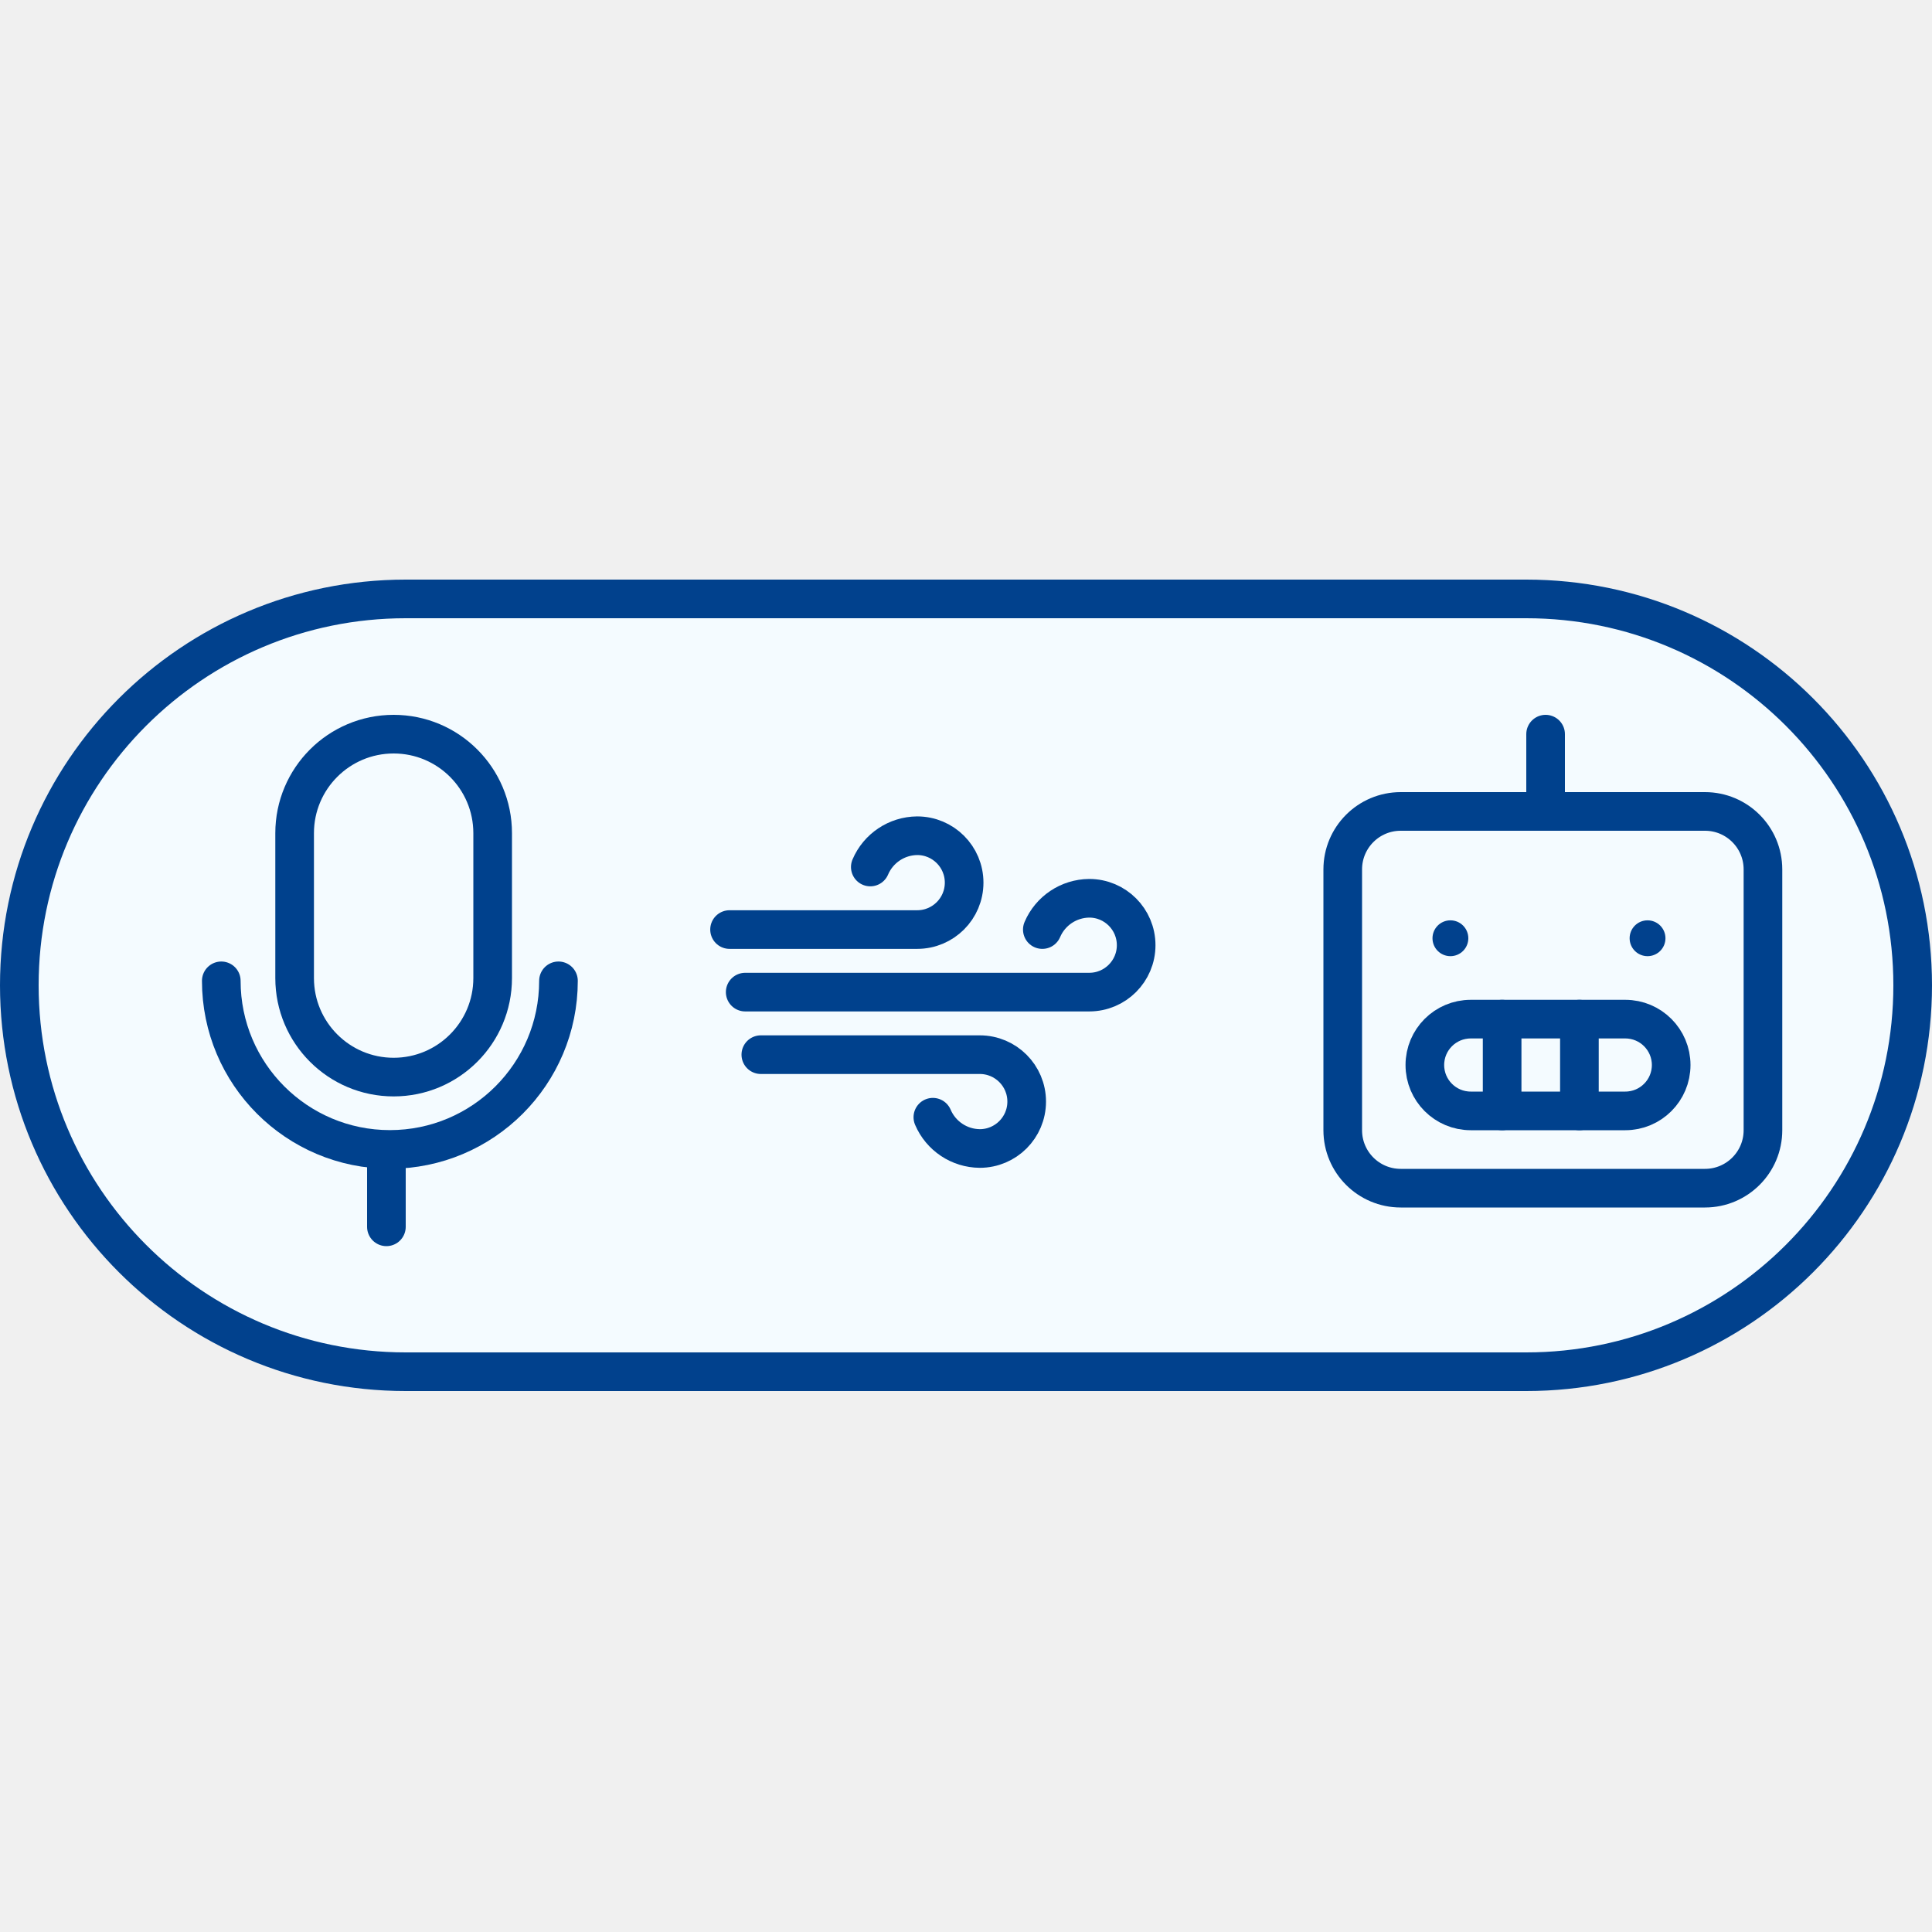
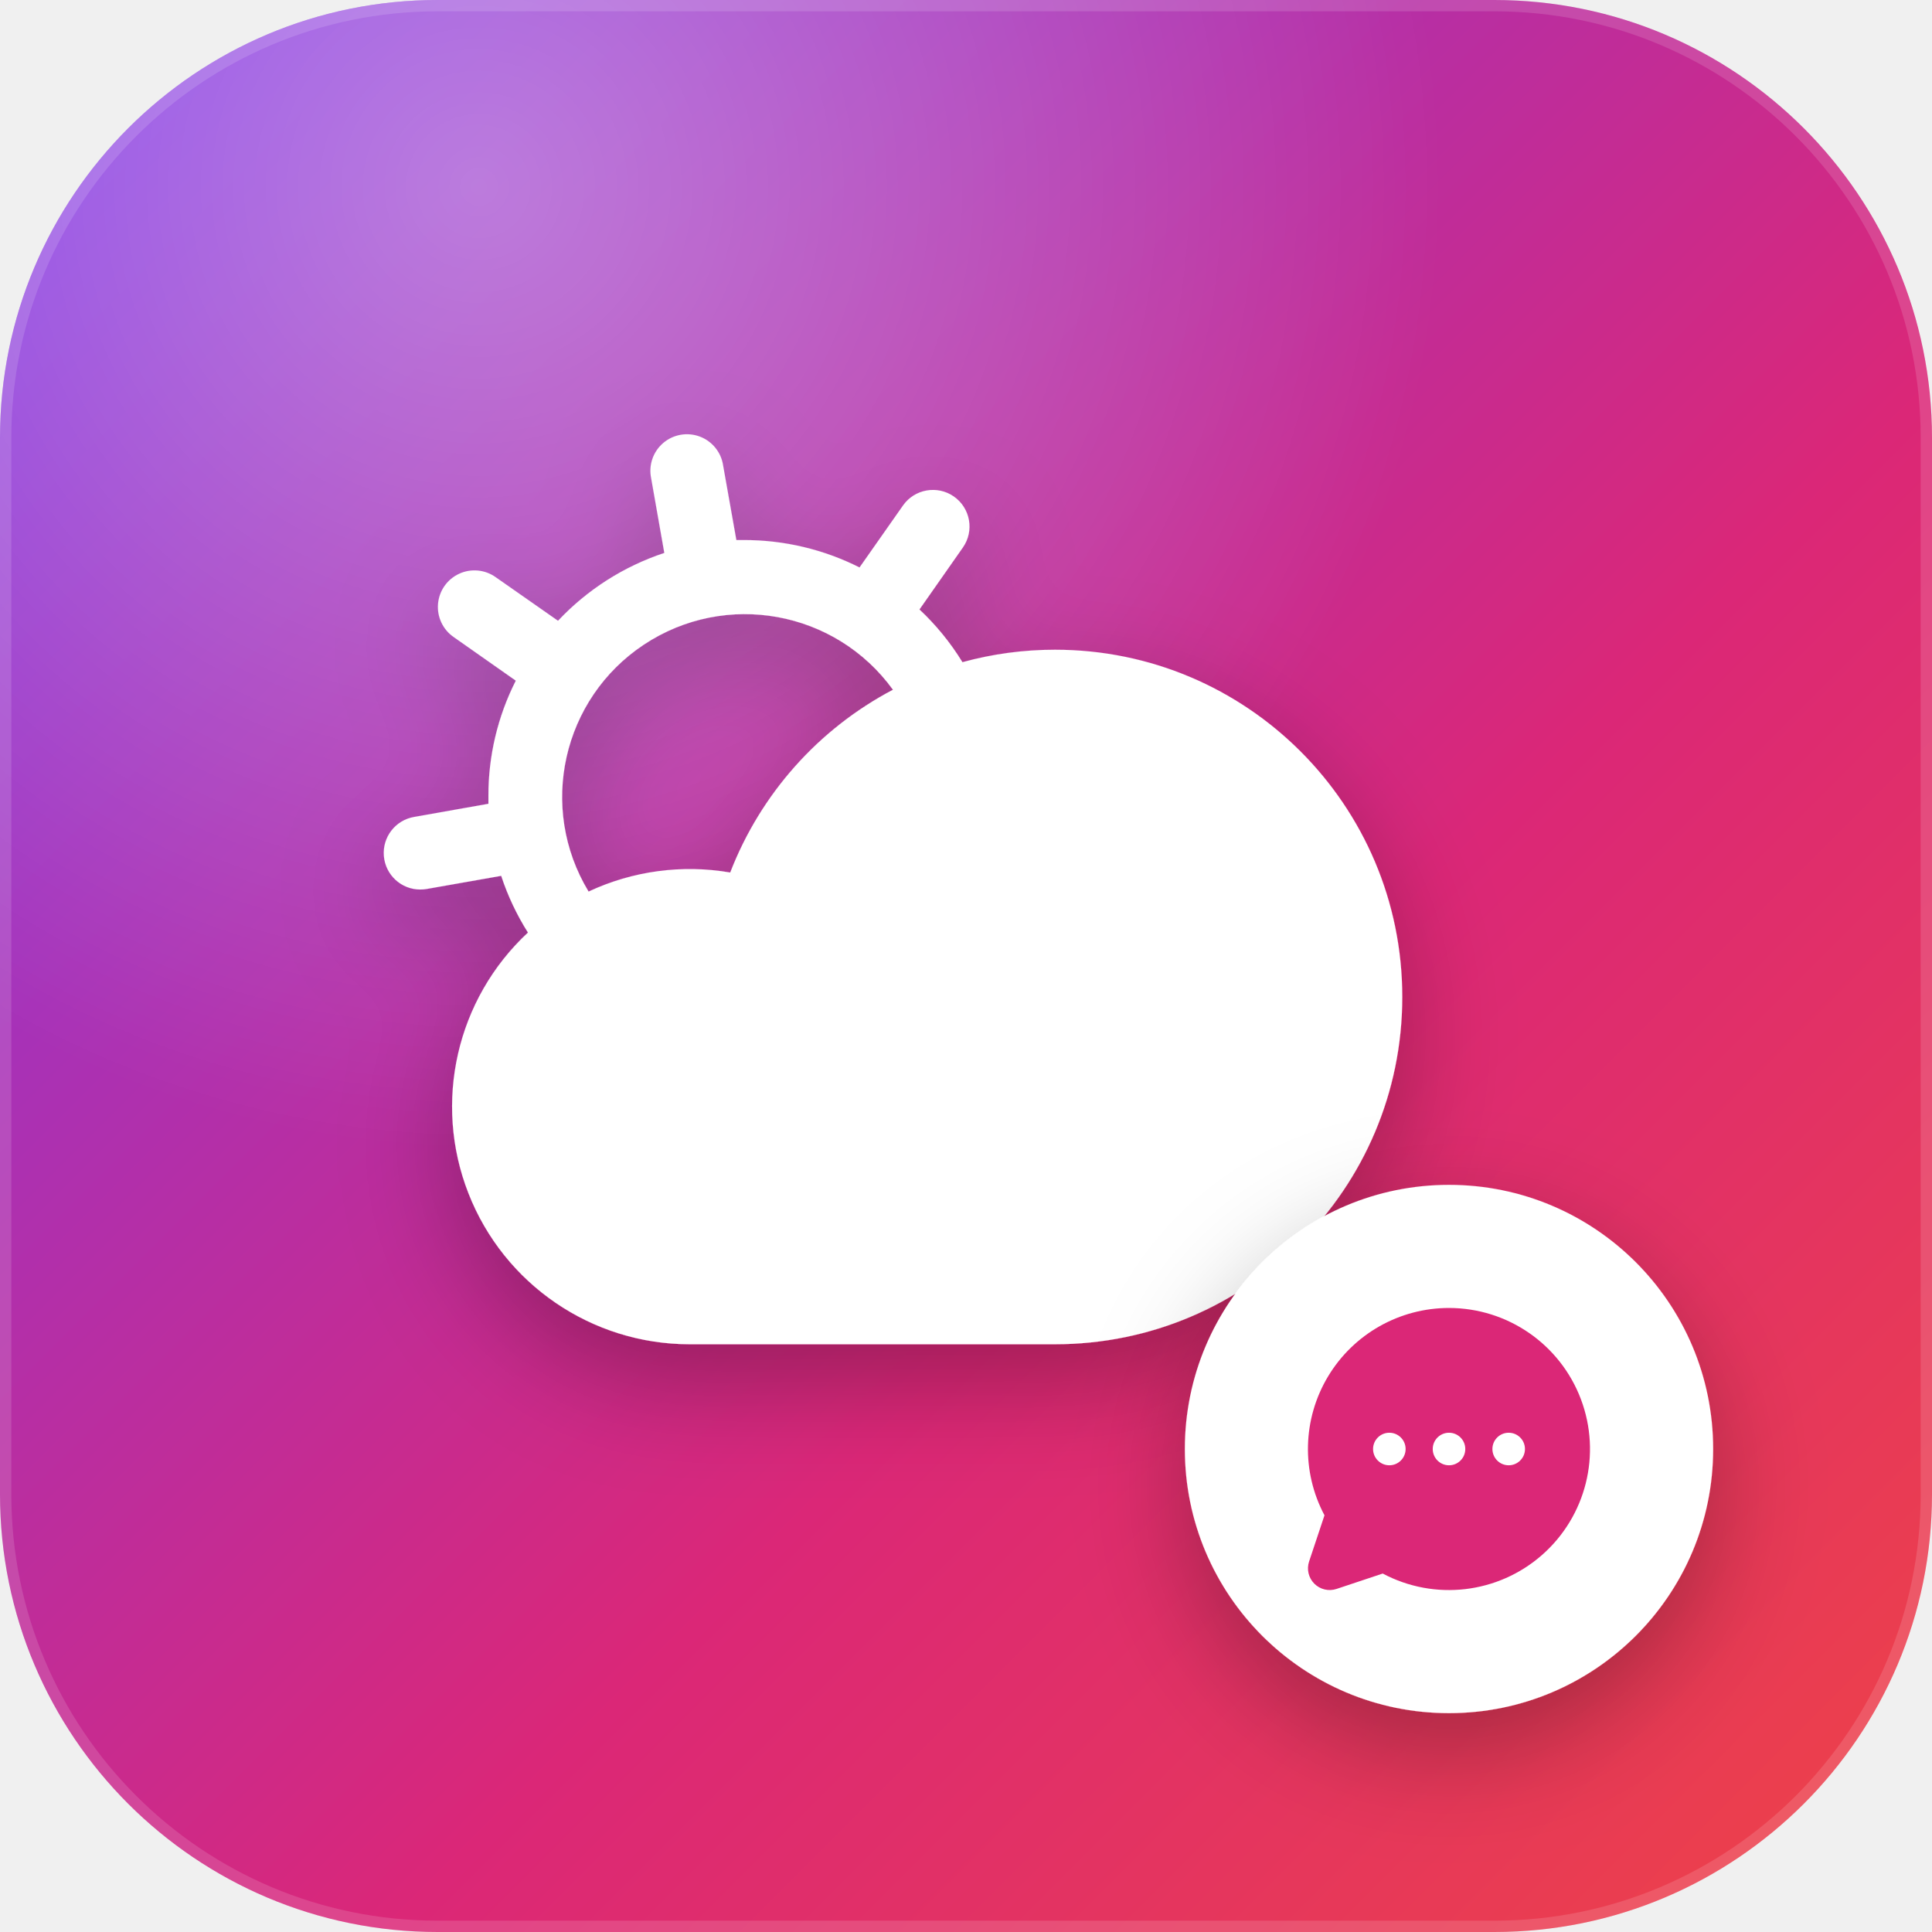
- <svg xmlns="http://www.w3.org/2000/svg" width="400" height="400" viewBox="0 0 400 400">
+ <svg xmlns="http://www.w3.org/2000/svg" viewBox="0 0 512 512" width="512" height="512">
  <defs>
-     <clipPath id="clip-Zeichenfläche_6">
-       <rect width="400" height="400" />
+     <filter id="shadow" x="-30%" y="-30%" width="160%" height="160%">
+       <feDropShadow dx="0" dy="10" stdDeviation="14" flood-color="#000000" flood-opacity="0.28" />
+     </filter>
+     <filter id="softshadow" x="-30%" y="-30%" width="160%" height="160%">
+       <feDropShadow dx="0" dy="8" stdDeviation="12" flood-color="#0f172a" flood-opacity="0.16" />
+     </filter>
+     <filter id="blur" x="-60%" y="-60%" width="220%" height="220%">
+       <feGaussianBlur stdDeviation="46" />
+     </filter>
+     <filter id="glow" x="-50%" y="-50%" width="200%" height="200%">
+       <feGaussianBlur stdDeviation="18" result="b" />
+       <feComponentTransfer in="b" result="g">
+         <feFuncA type="linear" slope="0.7" />
+       </feComponentTransfer>
+       <feMerge>
+         <feMergeNode in="g" />
+         <feMergeNode in="SourceGraphic" />
+       </feMerge>
+     </filter>
+     <radialGradient id="sheen" cx="0.25" cy="0.1" r="0.9">
+       <stop offset="0" stop-color="#ffffff" stop-opacity="0.35" />
+       <stop offset="0.55" stop-color="#ffffff" stop-opacity="0" />
+     </radialGradient>
+     <clipPath id="clip">
+       <rect width="512" height="512" rx="116" />
    </clipPath>
+     <linearGradient id="bg" x1="0" y1="0" x2="1" y2="1">
+       <stop offset="0" stop-color="#7c3aed" />
+       <stop offset="0.6" stop-color="#db2777" />
+       <stop offset="1" stop-color="#ef4444" />
+     </linearGradient>
  </defs>
-   <g id="Zeichenfläche_6" data-name="Zeichenfläche – 6" clip-path="url(#clip-Zeichenfläche_6)">
-     <g id="Rechteck_90" data-name="Rechteck 90" transform="translate(0 120)" fill="#f4fbff" stroke="#01418d" stroke-width="8">
-       <rect width="400" height="168" rx="84" stroke="none" />
-       <rect x="4" y="4" width="392" height="160" rx="80" fill="none" />
+   <g clip-path="url(#clip)">
+     <rect width="512" height="512" fill="url(#bg)" />
+     <g filter="url(#shadow)">
+       <g fill="#ffffff" transform="translate(81.0 85.0) scale(1.2109)">
+         <path d="M164,72a76.2,76.2,0,0,0-20.26,2.73,55.63,55.63,0,0,0-9.41-11.54l9.51-13.57a8,8,0,1,0-13.11-9.18L121.22,54A55.9,55.9,0,0,0,96,48c-.59,0-1.16,0-1.74,0L91.37,31.71a8,8,0,1,0-15.75,2.77L78.5,50.82A56.1,56.1,0,0,0,55.23,65.67L41.61,56.14a8,8,0,1,0-9.17,13.11L46,78.77A55.55,55.55,0,0,0,40,104c0,.57,0,1.15,0,1.72L23.71,108.6a8,8,0,0,0,1.38,15.88,8.24,8.24,0,0,0,1.39-.12l16.32-2.88a55.74,55.74,0,0,0,5.86,12.42A52,52,0,0,0,84,224h80a76,76,0,0,0,0-152ZM92.92,120.76a52.14,52.14,0,0,0-31,4.17,40,40,0,0,1,66.62-44.17A76.26,76.26,0,0,0,92.92,120.76Z" />
+       </g>
    </g>
-     <g id="Gruppe_20" data-name="Gruppe 20" transform="translate(261.818 144.38)">
-       <rect id="Rechteck_84" data-name="Rechteck 84" width="119" height="120" transform="translate(0.182 -0.38)" fill="none" />
-       <rect id="Rechteck_85" data-name="Rechteck 85" width="87" height="78" rx="12" transform="translate(16.182 23.62)" fill="none" stroke="#00418d" stroke-linecap="round" stroke-linejoin="round" stroke-width="8" />
-       <rect id="Rechteck_86" data-name="Rechteck 86" width="51" height="19" rx="9.5" transform="translate(33.182 66.62)" fill="none" stroke="#00418d" stroke-linecap="round" stroke-linejoin="round" stroke-width="8" />
-       <line id="Linie_10" data-name="Linie 10" y2="19" transform="translate(65.182 66.62)" fill="none" stroke="#00418d" stroke-linecap="round" stroke-linejoin="round" stroke-width="8" />
-       <line id="Linie_11" data-name="Linie 11" y2="19" transform="translate(49.182 66.62)" fill="none" stroke="#00418d" stroke-linecap="round" stroke-linejoin="round" stroke-width="8" />
-       <line id="Linie_12" data-name="Linie 12" y1="16" transform="translate(58.182 7.62)" fill="none" stroke="#00418d" stroke-linecap="round" stroke-linejoin="round" stroke-width="8" />
-       <circle id="Ellipse_6" data-name="Ellipse 6" cx="3.71" cy="3.71" r="3.71" transform="translate(34.764 46.165)" fill="#01418d" />
-       <circle id="Ellipse_7" data-name="Ellipse 7" cx="3.71" cy="3.71" r="3.71" transform="translate(75.578 46.165)" fill="#01418d" />
+     <circle cx="384" cy="384" r="70" fill="#ffffff" filter="url(#shadow)" />
+     <g fill="#db2777" transform="translate(338.0 338.0) scale(0.3594)">
+       <path d="M128,24A104,104,0,0,0,36.18,176.88L24.83,210.93a16,16,0,0,0,20.24,20.24l34.05-11.35A104,104,0,1,0,128,24ZM84,140a12,12,0,1,1,12-12A12,12,0,0,1,84,140Zm44,0a12,12,0,1,1,12-12A12,12,0,0,1,128,140Zm44,0a12,12,0,1,1,12-12A12,12,0,0,1,172,140Z" />
    </g>
-     <g id="Gruppe_21" data-name="Gruppe 21" transform="translate(141.091 152.918)">
-       <rect id="Rechteck_87" data-name="Rechteck 87" width="105" height="105" transform="translate(-0.091 0.082)" fill="none" />
-       <path id="Pfad_45" data-name="Pfad 45" d="M75.616,172.951a10.659,10.659,0,0,0,9.713,6.476,9.713,9.713,0,1,0,0-19.427H40" transform="translate(-23.569 -94.561)" fill="none" stroke="#00418d" stroke-linecap="round" stroke-linejoin="round" stroke-width="8" />
-       <path id="Pfad_46" data-name="Pfad 46" d="M53.14,54.476A10.659,10.659,0,0,1,62.853,48a9.713,9.713,0,1,1,0,19.427H24" transform="translate(-14.044 -27.89)" fill="none" stroke="#00418d" stroke-linecap="round" stroke-linejoin="round" stroke-width="8" />
-       <path id="Pfad_47" data-name="Pfad 47" d="M93.518,86.476A10.659,10.659,0,0,1,103.231,80a9.713,9.713,0,1,1,0,19.427H32" transform="translate(-18.806 -46.939)" fill="none" stroke="#00418d" stroke-linecap="round" stroke-linejoin="round" stroke-width="8" />
-     </g>
-     <g id="Gruppe_22" data-name="Gruppe 22" transform="translate(18.909 141.533)">
-       <rect id="Rechteck_88" data-name="Rechteck 88" width="125" height="125" transform="translate(0.091 0.467)" fill="none" />
-       <rect id="Rechteck_89" data-name="Rechteck 89" width="41" height="71" rx="20.5" transform="translate(42.091 10.467)" fill="none" stroke="#00418d" stroke-linecap="round" stroke-linejoin="round" stroke-width="8" />
-       <line id="Linie_13" data-name="Linie 13" y2="15" transform="translate(61.091 97.467)" fill="none" stroke="#00418d" stroke-linecap="round" stroke-linejoin="round" stroke-width="8" />
-       <path id="Pfad_48" data-name="Pfad 48" d="M125.81,128A34.905,34.905,0,1,1,56,128" transform="translate(-29.094 -66.461)" fill="none" stroke="#00418d" stroke-linecap="round" stroke-linejoin="round" stroke-width="8" />
-     </g>
+     <rect width="512" height="512" fill="url(#sheen)" />
+     <rect x="1.5" y="1.5" width="509" height="509" rx="114.5" fill="none" stroke="#ffffff" stroke-opacity="0.14" stroke-width="3" />
  </g>
</svg>
